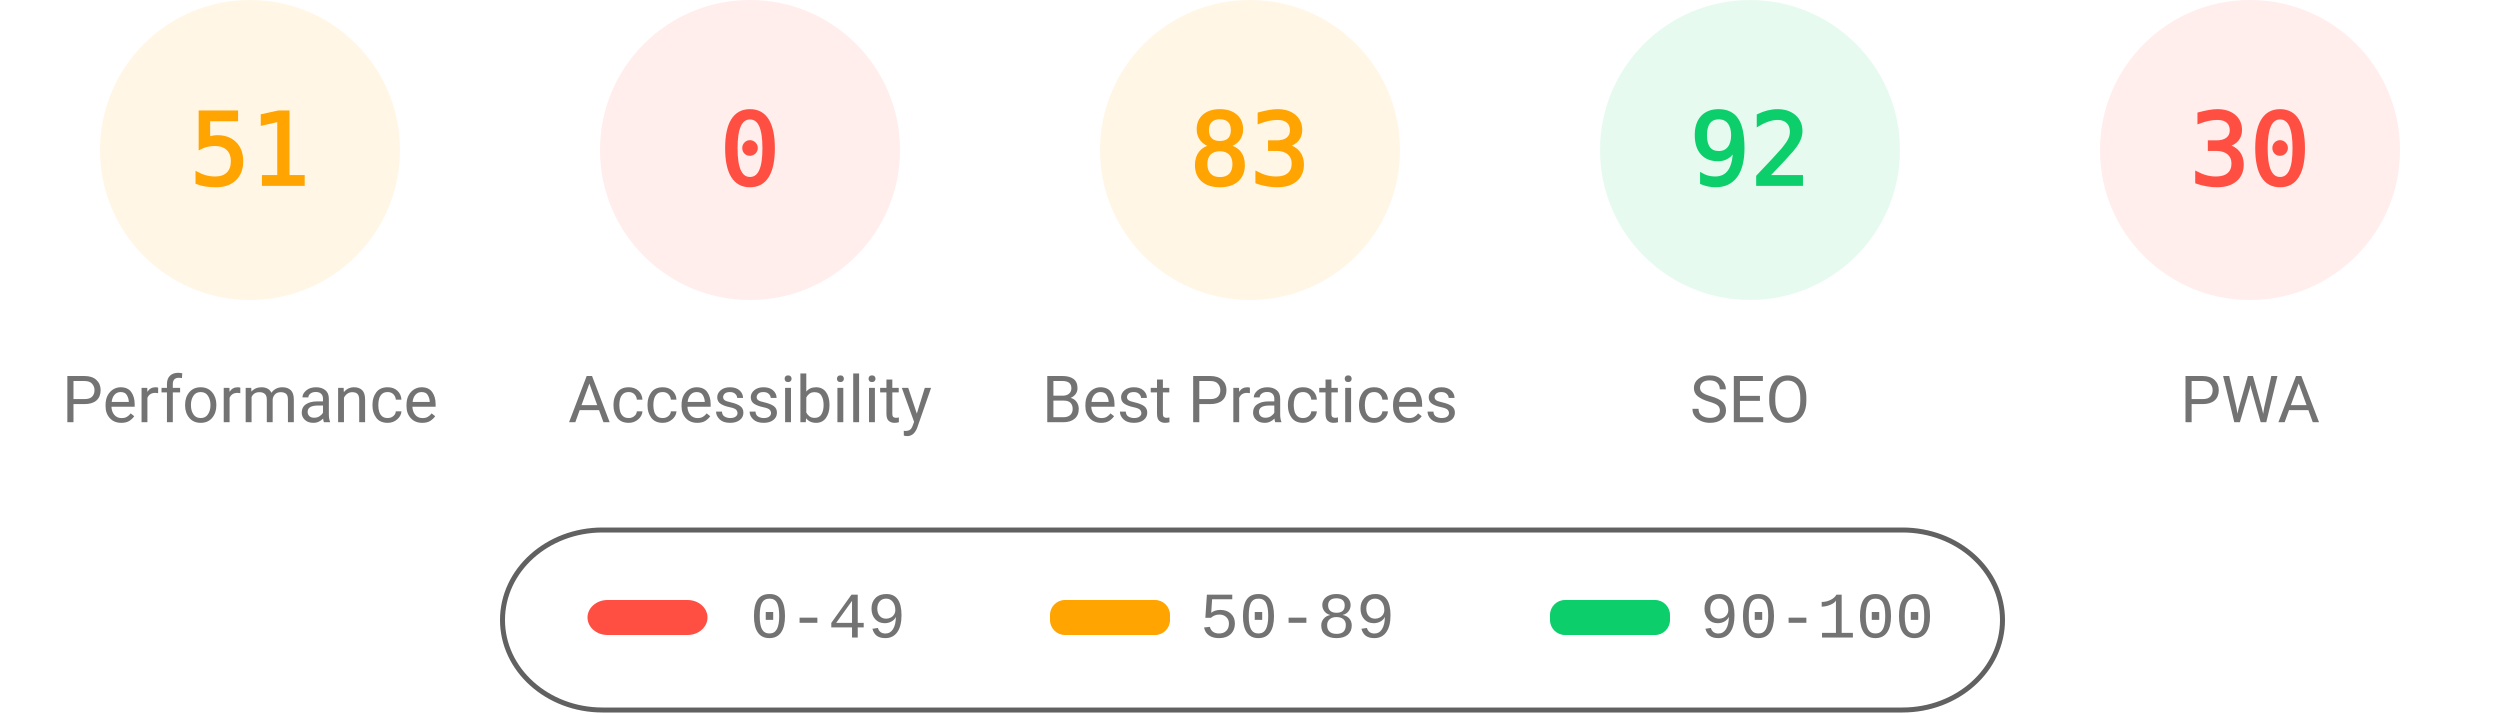
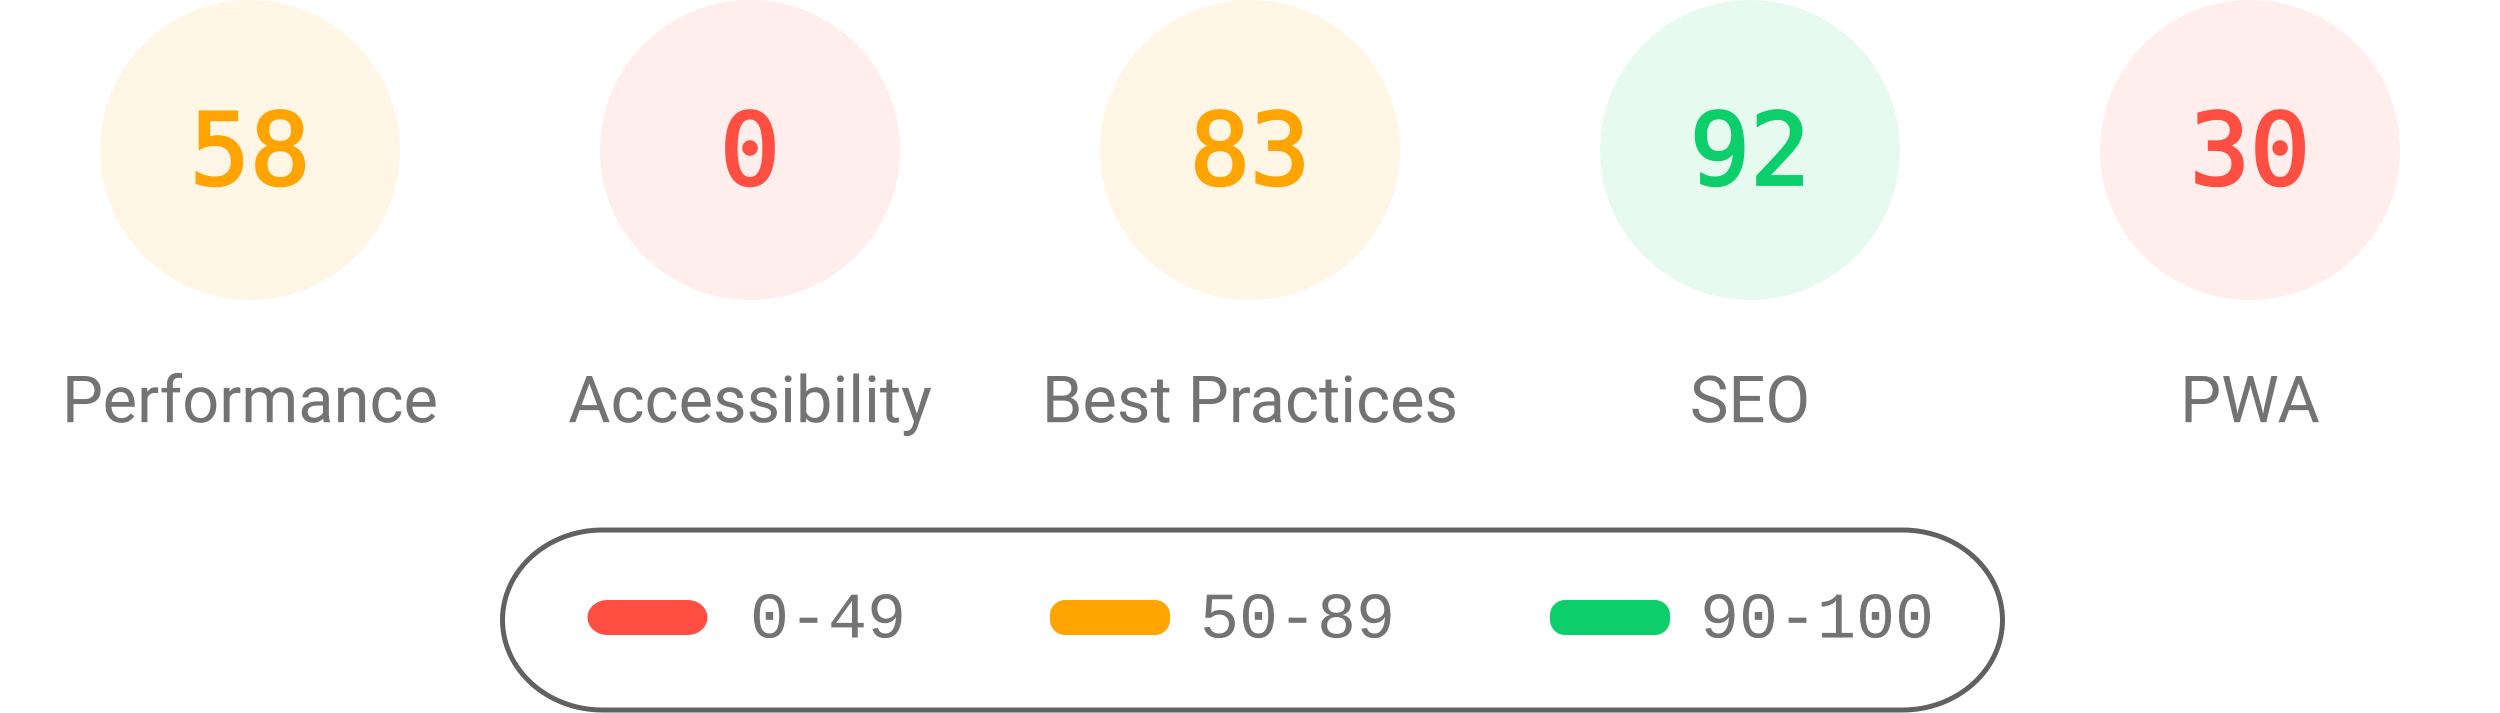
<svg xmlns="http://www.w3.org/2000/svg" fill="none" width="1000" height="285">
  <style>.gauge-base{opacity:.1}.gauge-arc{fill:none;animation-delay:250ms;stroke-linecap:round;transform:rotate(-90deg);transform-origin:100px 60px;animation:load-gauge 1s ease forwards}.guage-text{font-size:40px;font-family:monospace;text-align:center}.guage-red{color:#ff4e42;fill:#ff4e42;stroke:#ff4e42}.guage-orange{color:#ffa400;fill:#ffa400;stroke:#ffa400}.guage-green{color:#0cce6b;fill:#0cce6b;stroke:#0cce6b}.guage-undefined{color:#5c5c5c;fill:#5c5c5c;stroke:#5c5c5c}.guage-title{color:#737373;fill:#737373;stroke:none;font-size:26px;line-height:26px;font-family:Roboto,Halvetica,Arial,sans-serif}@keyframes load-gauge{from{stroke-dasharray:0 352.858}}</style>
  <svg class="guage-div guage-perf guage-orange" viewBox="0 0 200 200" width="200" height="200">
    <circle class="gauge-base" r="56" cx="100" cy="60" stroke-width="8" />
-     <circle class="gauge-arc guage-arc-1" r="56" cx="100" cy="60" stroke-width="8" style="stroke-dasharray:179.448,351.858" />
-     <text class="guage-text" x="100" y="60" alignment-baseline="central" dominant-baseline="central" text-anchor="middle">51</text>
+     <circle class="gauge-arc guage-arc-1" r="56" cx="100" cy="60" stroke-width="8" style="stroke-dasharray:204.078,351.858" />
+     <text class="guage-text" x="100" y="60" alignment-baseline="central" dominant-baseline="central" text-anchor="middle">58</text>
    <text class="guage-title" x="100" y="160" alignment-baseline="central" dominant-baseline="central" text-anchor="middle">Performance</text>
  </svg>
  <svg class="guage-div guage-acc guage-red" viewBox="0 0 200 200" width="200" height="200" x="200">
    <circle class="gauge-base" r="56" cx="100" cy="60" stroke-width="8" />
    <circle class="gauge-arc guage-arc-2" r="56" cx="100" cy="60" stroke-width="8" style="stroke-dasharray:0,351.858" />
    <text class="guage-text" x="100" y="60" alignment-baseline="central" dominant-baseline="central" text-anchor="middle">0</text>
    <text class="guage-title" x="100" y="160" alignment-baseline="central" dominant-baseline="central" text-anchor="middle">Accessibility</text>
  </svg>
  <svg class="guage-div guage-best guage-orange" viewBox="0 0 200 200" width="200" height="200" x="400">
    <circle class="gauge-base" r="56" cx="100" cy="60" stroke-width="8" />
    <circle class="gauge-arc guage-arc-3" r="56" cx="100" cy="60" stroke-width="8" style="stroke-dasharray:292.042,351.858" />
    <text class="guage-text" x="100" y="60" alignment-baseline="central" dominant-baseline="central" text-anchor="middle">83</text>
    <text class="guage-title" x="100" y="160" alignment-baseline="central" dominant-baseline="central" text-anchor="middle">Best Practices</text>
  </svg>
  <svg class="guage-div guage-seo guage-green" viewBox="0 0 200 200" width="200" height="200" x="600">
    <circle class="gauge-base" r="56" cx="100" cy="60" stroke-width="8" />
    <circle class="gauge-arc guage-arc-4" r="56" cx="100" cy="60" stroke-width="8" style="stroke-dasharray:323.709,351.858" />
    <text class="guage-text" x="100" y="60" alignment-baseline="central" dominant-baseline="central" text-anchor="middle">92</text>
    <text class="guage-title" x="100" y="160" alignment-baseline="central" dominant-baseline="central" text-anchor="middle">SEO</text>
  </svg>
  <svg class="guage-div guage-pwa guage-red" viewBox="0 0 200 200" width="200" height="200" x="800">
    <circle class="gauge-base" r="56" cx="100" cy="60" stroke-width="8" />
    <circle class="gauge-arc guage-arc-4" r="56" cx="100" cy="60" stroke-width="8" style="stroke-dasharray:105.557,351.858" />
    <text class="guage-text" x="100" y="60" alignment-baseline="central" dominant-baseline="central" text-anchor="middle">30</text>
    <text class="guage-title" x="100" y="160" alignment-baseline="central" dominant-baseline="central" text-anchor="middle">PWA</text>
  </svg>
  <svg width="604" height="76" x="200" y="210">
    <path fill="none" id="canvas_background" d="M-1-1h604v80H-1z" />
    <rect fill-opacity="0" stroke="#616161" stroke-width="2" rx="40" id="svg_2" height="72" width="600" y="2" x="1" fill="#000" />
    <rect stroke="#000" rx="8" id="svg_3" height="14" width="48" y="30" x="35" stroke-opacity="null" stroke-width="0" fill="#ff4e42" />
    <rect stroke="#000" rx="6" id="svg_4" height="14" width="48" y="30" x="220" stroke-opacity="null" stroke-width="0" fill="#ffa400" />
    <rect stroke="#000" rx="6" id="svg_5" height="14" width="48" y="30" x="420" stroke-opacity="null" stroke-width="0" fill="#0cce6b" />
    <text xml:space="preserve" text-anchor="start" font-family="'Courier New', Courier, monospace" font-size="26" id="svg_6" y="45" x="100" stroke-opacity="null" stroke-width="0" stroke="#000" fill="#737373">0-49</text>
    <text xml:space="preserve" text-anchor="start" font-family="'Courier New', Courier, monospace" font-size="26" id="svg_7" y="45" x="280" stroke-opacity="null" stroke-width="0" stroke="#000" fill="#737373">50-89</text>
    <text xml:space="preserve" text-anchor="start" font-family="'Courier New', Courier, monospace" font-size="26" id="svg_8" y="45" x="480" stroke-opacity="null" stroke-width="0" stroke="#000" fill="#737373">90-100</text>
  </svg>
</svg>
